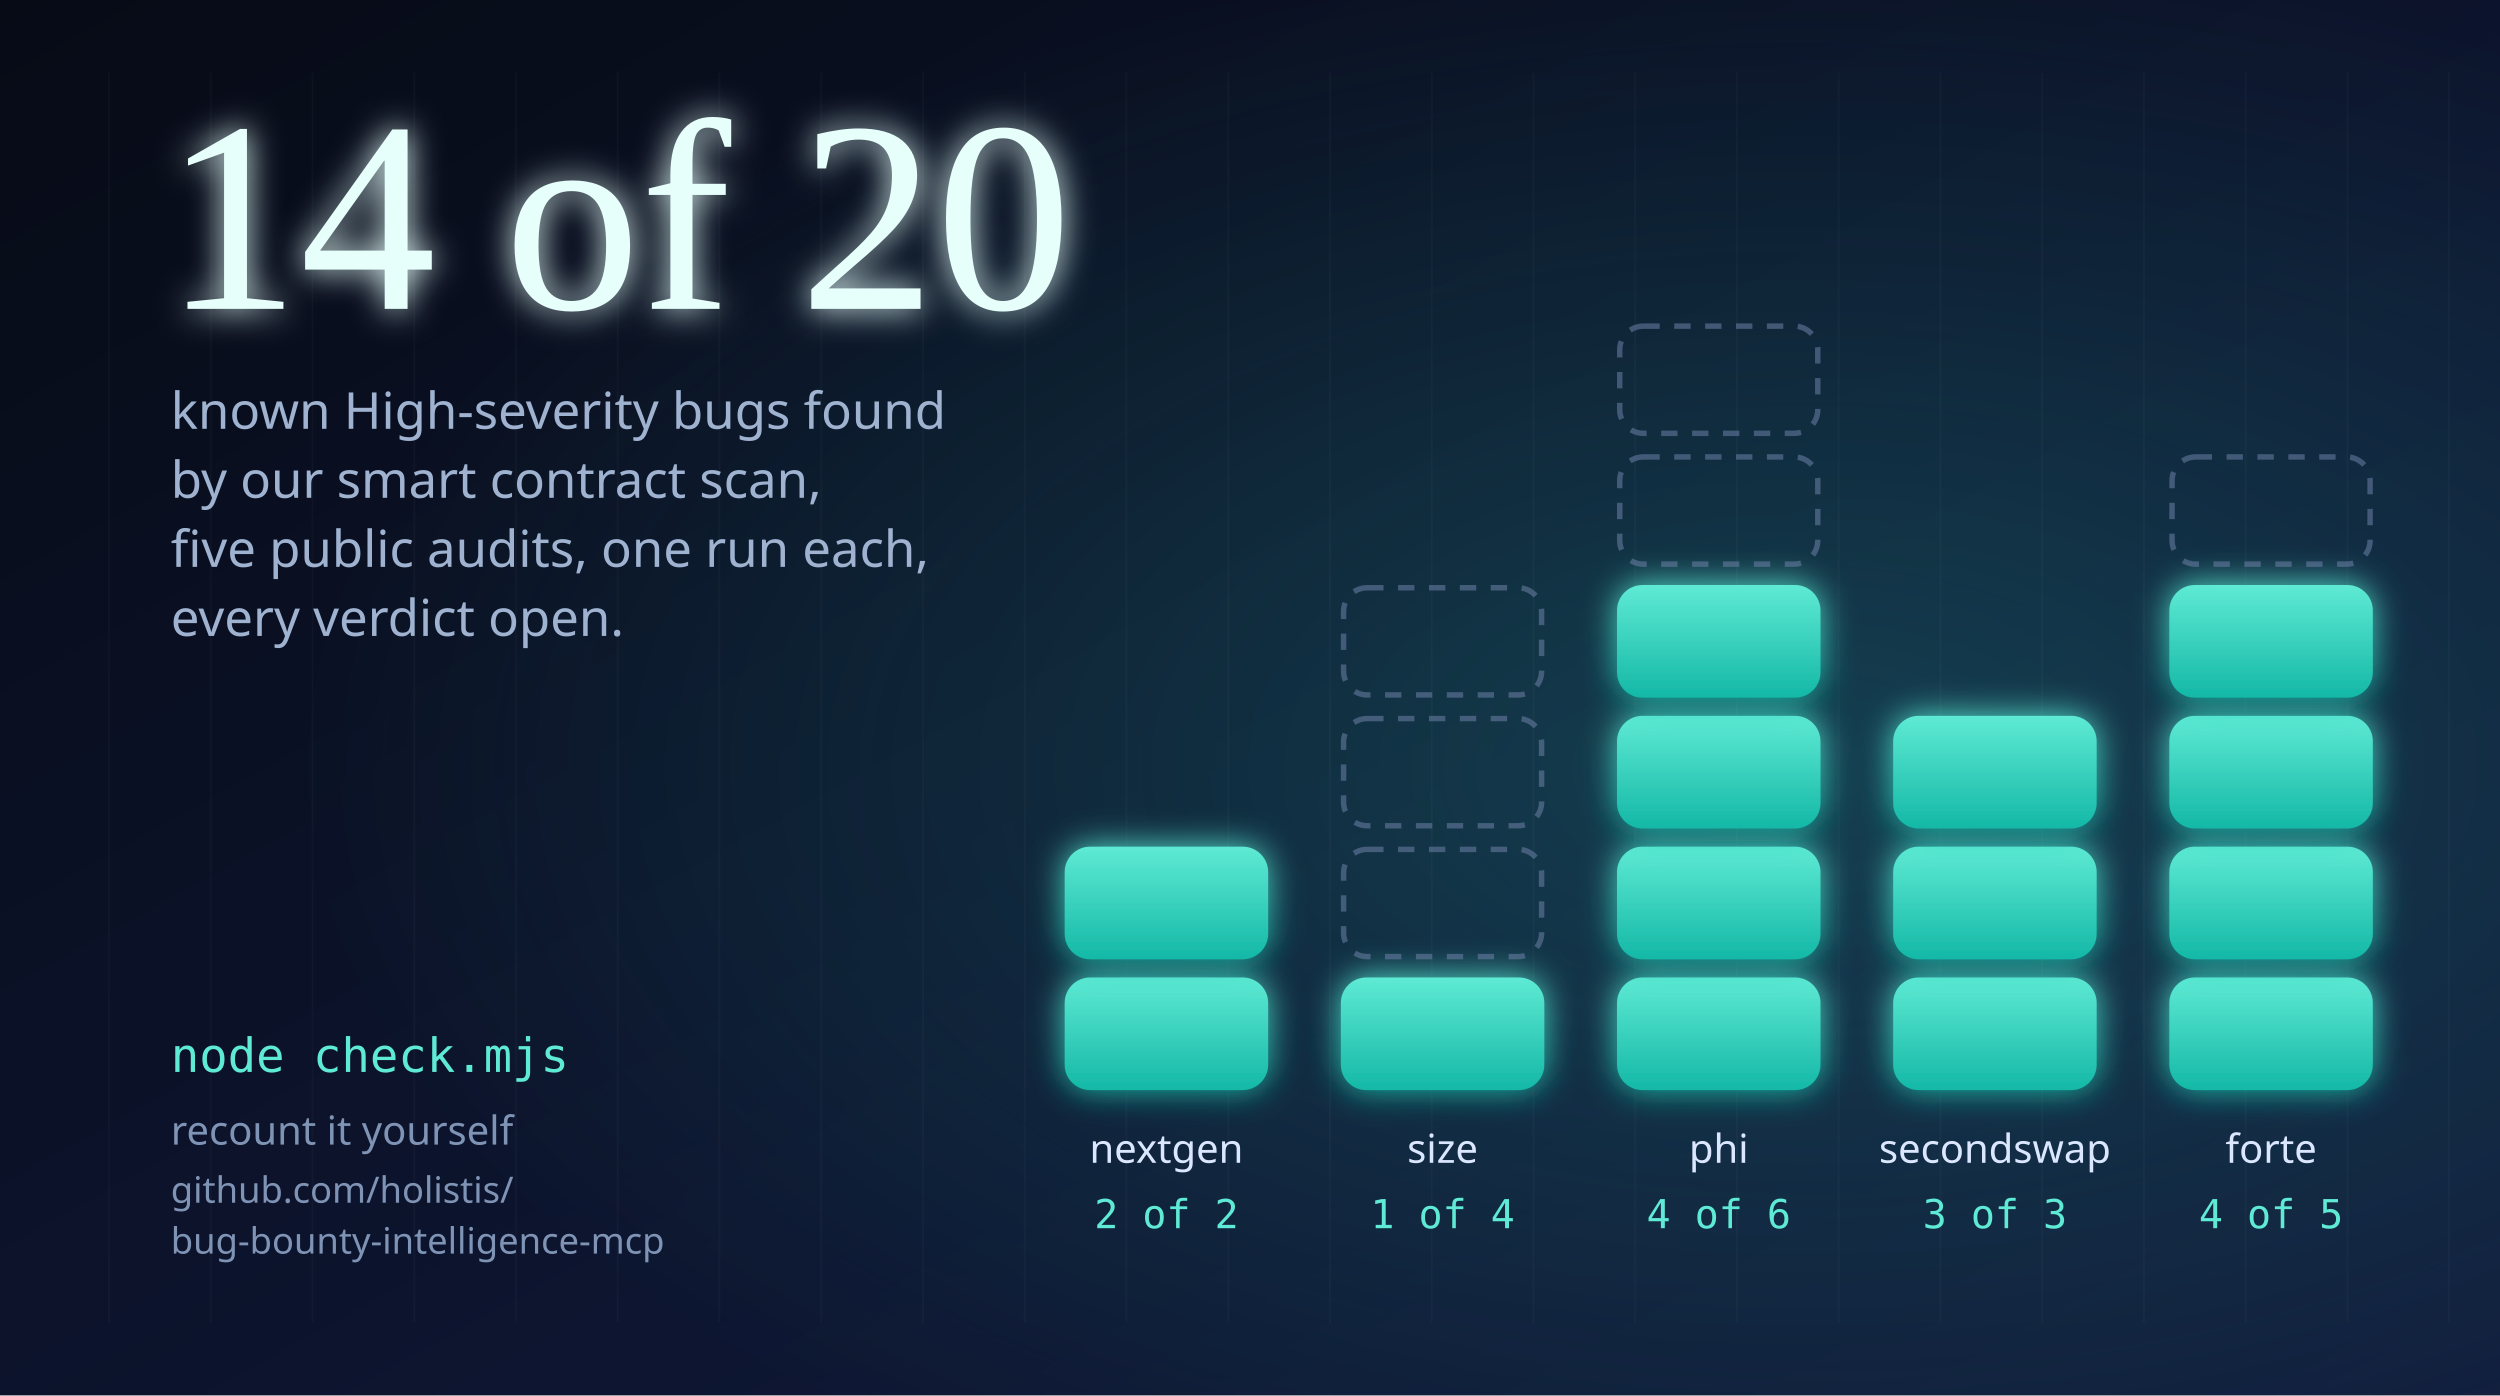
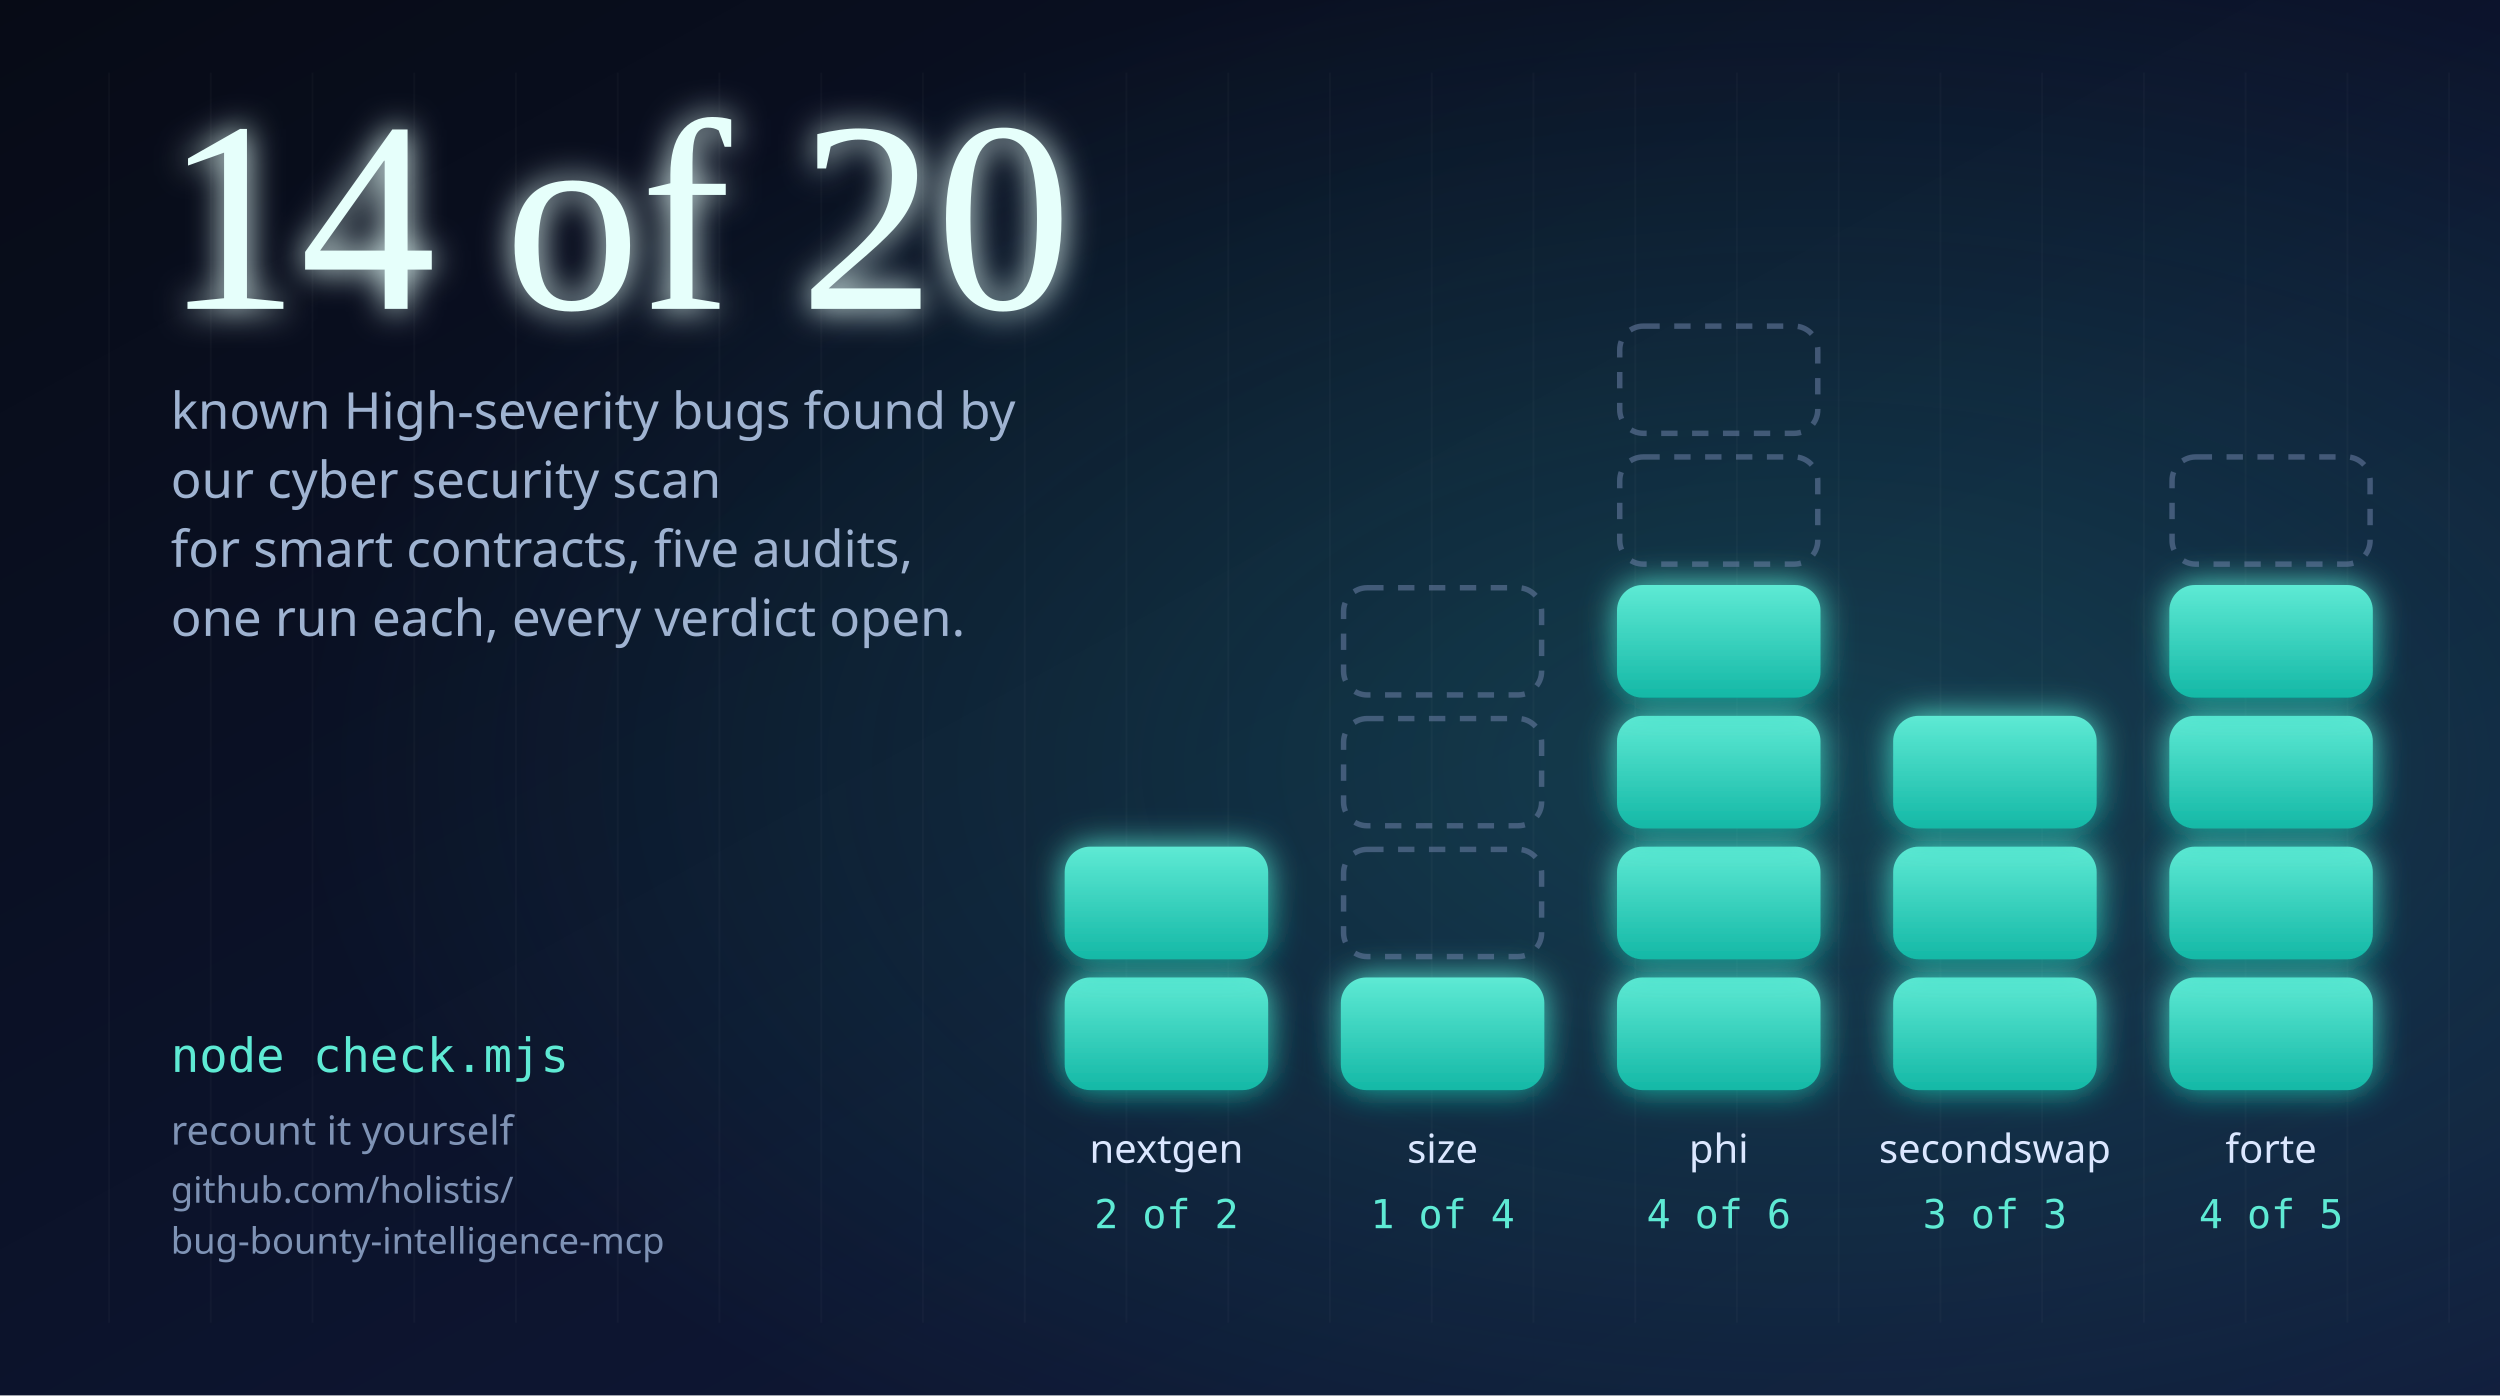
<svg xmlns="http://www.w3.org/2000/svg" viewBox="0 0 1376 768" width="1376" height="768" role="img" aria-label="Five columns, one per audit. Each known finding is a cell and the cells the scan found are lit: 14 of 20.">
  <defs>
    <linearGradient id="bg" x1="0" y1="0" x2="1" y2="1">
      <stop offset="0" stop-color="#070b16" />
      <stop offset="0.6" stop-color="#0d1530" />
      <stop offset="1" stop-color="#111a3a" />
    </linearGradient>
    <radialGradient id="halo" cx="0.72" cy="0.55" r="0.6">
      <stop offset="0" stop-color="#2dd4bf" stop-opacity="0.22" />
      <stop offset="1" stop-color="#2dd4bf" stop-opacity="0" />
    </radialGradient>
    <linearGradient id="lit" x1="0" y1="0" x2="0" y2="1">
      <stop offset="0" stop-color="#5eead4" />
      <stop offset="1" stop-color="#14b8a6" />
    </linearGradient>
    <filter id="glow" x="-40%" y="-40%" width="180%" height="180%">
      <feGaussianBlur stdDeviation="9" result="b" />
      <feMerge>
        <feMergeNode in="b" />
        <feMergeNode in="SourceGraphic" />
      </feMerge>
    </filter>
  </defs>
  <rect width="1376" height="768" fill="url(#bg)" />
  <rect width="1376" height="768" fill="url(#halo)" />
  <line x1="60" y1="40" x2="60" y2="728" stroke="#ffffff" stroke-opacity="0.025" />
  <line x1="116" y1="40" x2="116" y2="728" stroke="#ffffff" stroke-opacity="0.025" />
  <line x1="172" y1="40" x2="172" y2="728" stroke="#ffffff" stroke-opacity="0.025" />
  <line x1="228" y1="40" x2="228" y2="728" stroke="#ffffff" stroke-opacity="0.025" />
  <line x1="284" y1="40" x2="284" y2="728" stroke="#ffffff" stroke-opacity="0.025" />
  <line x1="340" y1="40" x2="340" y2="728" stroke="#ffffff" stroke-opacity="0.025" />
  <line x1="396" y1="40" x2="396" y2="728" stroke="#ffffff" stroke-opacity="0.025" />
  <line x1="452" y1="40" x2="452" y2="728" stroke="#ffffff" stroke-opacity="0.025" />
  <line x1="508" y1="40" x2="508" y2="728" stroke="#ffffff" stroke-opacity="0.025" />
  <line x1="564" y1="40" x2="564" y2="728" stroke="#ffffff" stroke-opacity="0.025" />
  <line x1="620" y1="40" x2="620" y2="728" stroke="#ffffff" stroke-opacity="0.025" />
  <line x1="676" y1="40" x2="676" y2="728" stroke="#ffffff" stroke-opacity="0.025" />
  <line x1="732" y1="40" x2="732" y2="728" stroke="#ffffff" stroke-opacity="0.025" />
  <line x1="788" y1="40" x2="788" y2="728" stroke="#ffffff" stroke-opacity="0.025" />
  <line x1="844" y1="40" x2="844" y2="728" stroke="#ffffff" stroke-opacity="0.025" />
  <line x1="900" y1="40" x2="900" y2="728" stroke="#ffffff" stroke-opacity="0.025" />
  <line x1="956" y1="40" x2="956" y2="728" stroke="#ffffff" stroke-opacity="0.025" />
  <line x1="1012" y1="40" x2="1012" y2="728" stroke="#ffffff" stroke-opacity="0.025" />
  <line x1="1068" y1="40" x2="1068" y2="728" stroke="#ffffff" stroke-opacity="0.025" />
  <line x1="1124" y1="40" x2="1124" y2="728" stroke="#ffffff" stroke-opacity="0.025" />
  <line x1="1180" y1="40" x2="1180" y2="728" stroke="#ffffff" stroke-opacity="0.025" />
  <line x1="1236" y1="40" x2="1236" y2="728" stroke="#ffffff" stroke-opacity="0.025" />
  <line x1="1292" y1="40" x2="1292" y2="728" stroke="#ffffff" stroke-opacity="0.025" />
  <line x1="1348" y1="40" x2="1348" y2="728" stroke="#ffffff" stroke-opacity="0.025" />
  <text x="90" y="170" font-family="Georgia, 'Times New Roman', serif" font-size="150" fill="#e6fffb" filter="url(#glow)">14 of 20</text>
-   <text x="94" y="236" font-family="system-ui, Segoe UI, sans-serif" font-size="28" fill="#9fb3d1">known High-severity bugs found</text>
-   <text x="94" y="274" font-family="system-ui, Segoe UI, sans-serif" font-size="28" fill="#9fb3d1">by our smart contract scan,</text>
-   <text x="94" y="312" font-family="system-ui, Segoe UI, sans-serif" font-size="28" fill="#9fb3d1">five public audits, one run each,</text>
-   <text x="94" y="350" font-family="system-ui, Segoe UI, sans-serif" font-size="28" fill="#9fb3d1">every verdict open.</text>
+   <text x="94" y="236" font-family="system-ui, Segoe UI, sans-serif" font-size="28" fill="#9fb3d1">known High-severity bugs found by</text>
+   <text x="94" y="274" font-family="system-ui, Segoe UI, sans-serif" font-size="28" fill="#9fb3d1">our cyber security scan</text>
+   <text x="94" y="312" font-family="system-ui, Segoe UI, sans-serif" font-size="28" fill="#9fb3d1">for smart contracts, five audits,</text>
+   <text x="94" y="350" font-family="system-ui, Segoe UI, sans-serif" font-size="28" fill="#9fb3d1">one run each, every verdict open.</text>
  <text x="94" y="590" font-family="ui-monospace, Consolas, monospace" font-size="26" fill="#5eead4">node check.mjs</text>
  <text x="94" y="630" font-family="system-ui, Segoe UI, sans-serif" font-size="22" fill="#7f93b5">recount it yourself</text>
  <text x="94" y="662" font-family="system-ui, Segoe UI, sans-serif" font-size="20" fill="#7f93b5">github.com/holistis/</text>
  <text x="94" y="690" font-family="system-ui, Segoe UI, sans-serif" font-size="20" fill="#7f93b5">bug-bounty-intelligence-mcp</text>
  <rect x="586" y="538" width="112" height="62" rx="14" fill="url(#lit)" filter="url(#glow)" />
  <rect x="586" y="466" width="112" height="62" rx="14" fill="url(#lit)" filter="url(#glow)" />
  <text x="642" y="640" text-anchor="middle" font-family="system-ui, Segoe UI, sans-serif" font-size="22" fill="#dbe7ff">nextgen</text>
  <text x="642" y="676" text-anchor="middle" font-family="ui-monospace, Consolas, monospace" font-size="22" fill="#5eead4">2 of 2</text>
  <rect x="738" y="538" width="112" height="62" rx="14" fill="url(#lit)" filter="url(#glow)" />
  <rect x="739.5" y="467.5" width="109" height="59" rx="13" fill="none" stroke="#6b7fa6" stroke-opacity="0.55" stroke-width="3" stroke-dasharray="9 8" />
  <rect x="739.5" y="395.5" width="109" height="59" rx="13" fill="none" stroke="#6b7fa6" stroke-opacity="0.55" stroke-width="3" stroke-dasharray="9 8" />
  <rect x="739.5" y="323.5" width="109" height="59" rx="13" fill="none" stroke="#6b7fa6" stroke-opacity="0.55" stroke-width="3" stroke-dasharray="9 8" />
  <text x="794" y="640" text-anchor="middle" font-family="system-ui, Segoe UI, sans-serif" font-size="22" fill="#dbe7ff">size</text>
  <text x="794" y="676" text-anchor="middle" font-family="ui-monospace, Consolas, monospace" font-size="22" fill="#5eead4">1 of 4</text>
  <rect x="890" y="538" width="112" height="62" rx="14" fill="url(#lit)" filter="url(#glow)" />
  <rect x="890" y="466" width="112" height="62" rx="14" fill="url(#lit)" filter="url(#glow)" />
  <rect x="890" y="394" width="112" height="62" rx="14" fill="url(#lit)" filter="url(#glow)" />
  <rect x="890" y="322" width="112" height="62" rx="14" fill="url(#lit)" filter="url(#glow)" />
  <rect x="891.5" y="251.5" width="109" height="59" rx="13" fill="none" stroke="#6b7fa6" stroke-opacity="0.55" stroke-width="3" stroke-dasharray="9 8" />
  <rect x="891.5" y="179.5" width="109" height="59" rx="13" fill="none" stroke="#6b7fa6" stroke-opacity="0.55" stroke-width="3" stroke-dasharray="9 8" />
  <text x="946" y="640" text-anchor="middle" font-family="system-ui, Segoe UI, sans-serif" font-size="22" fill="#dbe7ff">phi</text>
  <text x="946" y="676" text-anchor="middle" font-family="ui-monospace, Consolas, monospace" font-size="22" fill="#5eead4">4 of 6</text>
  <rect x="1042" y="538" width="112" height="62" rx="14" fill="url(#lit)" filter="url(#glow)" />
  <rect x="1042" y="466" width="112" height="62" rx="14" fill="url(#lit)" filter="url(#glow)" />
  <rect x="1042" y="394" width="112" height="62" rx="14" fill="url(#lit)" filter="url(#glow)" />
  <text x="1098" y="640" text-anchor="middle" font-family="system-ui, Segoe UI, sans-serif" font-size="22" fill="#dbe7ff">secondswap</text>
  <text x="1098" y="676" text-anchor="middle" font-family="ui-monospace, Consolas, monospace" font-size="22" fill="#5eead4">3 of 3</text>
  <rect x="1194" y="538" width="112" height="62" rx="14" fill="url(#lit)" filter="url(#glow)" />
  <rect x="1194" y="466" width="112" height="62" rx="14" fill="url(#lit)" filter="url(#glow)" />
  <rect x="1194" y="394" width="112" height="62" rx="14" fill="url(#lit)" filter="url(#glow)" />
  <rect x="1194" y="322" width="112" height="62" rx="14" fill="url(#lit)" filter="url(#glow)" />
  <rect x="1195.5" y="251.5" width="109" height="59" rx="13" fill="none" stroke="#6b7fa6" stroke-opacity="0.55" stroke-width="3" stroke-dasharray="9 8" />
  <text x="1250" y="640" text-anchor="middle" font-family="system-ui, Segoe UI, sans-serif" font-size="22" fill="#dbe7ff">forte</text>
  <text x="1250" y="676" text-anchor="middle" font-family="ui-monospace, Consolas, monospace" font-size="22" fill="#5eead4">4 of 5</text>
</svg>
